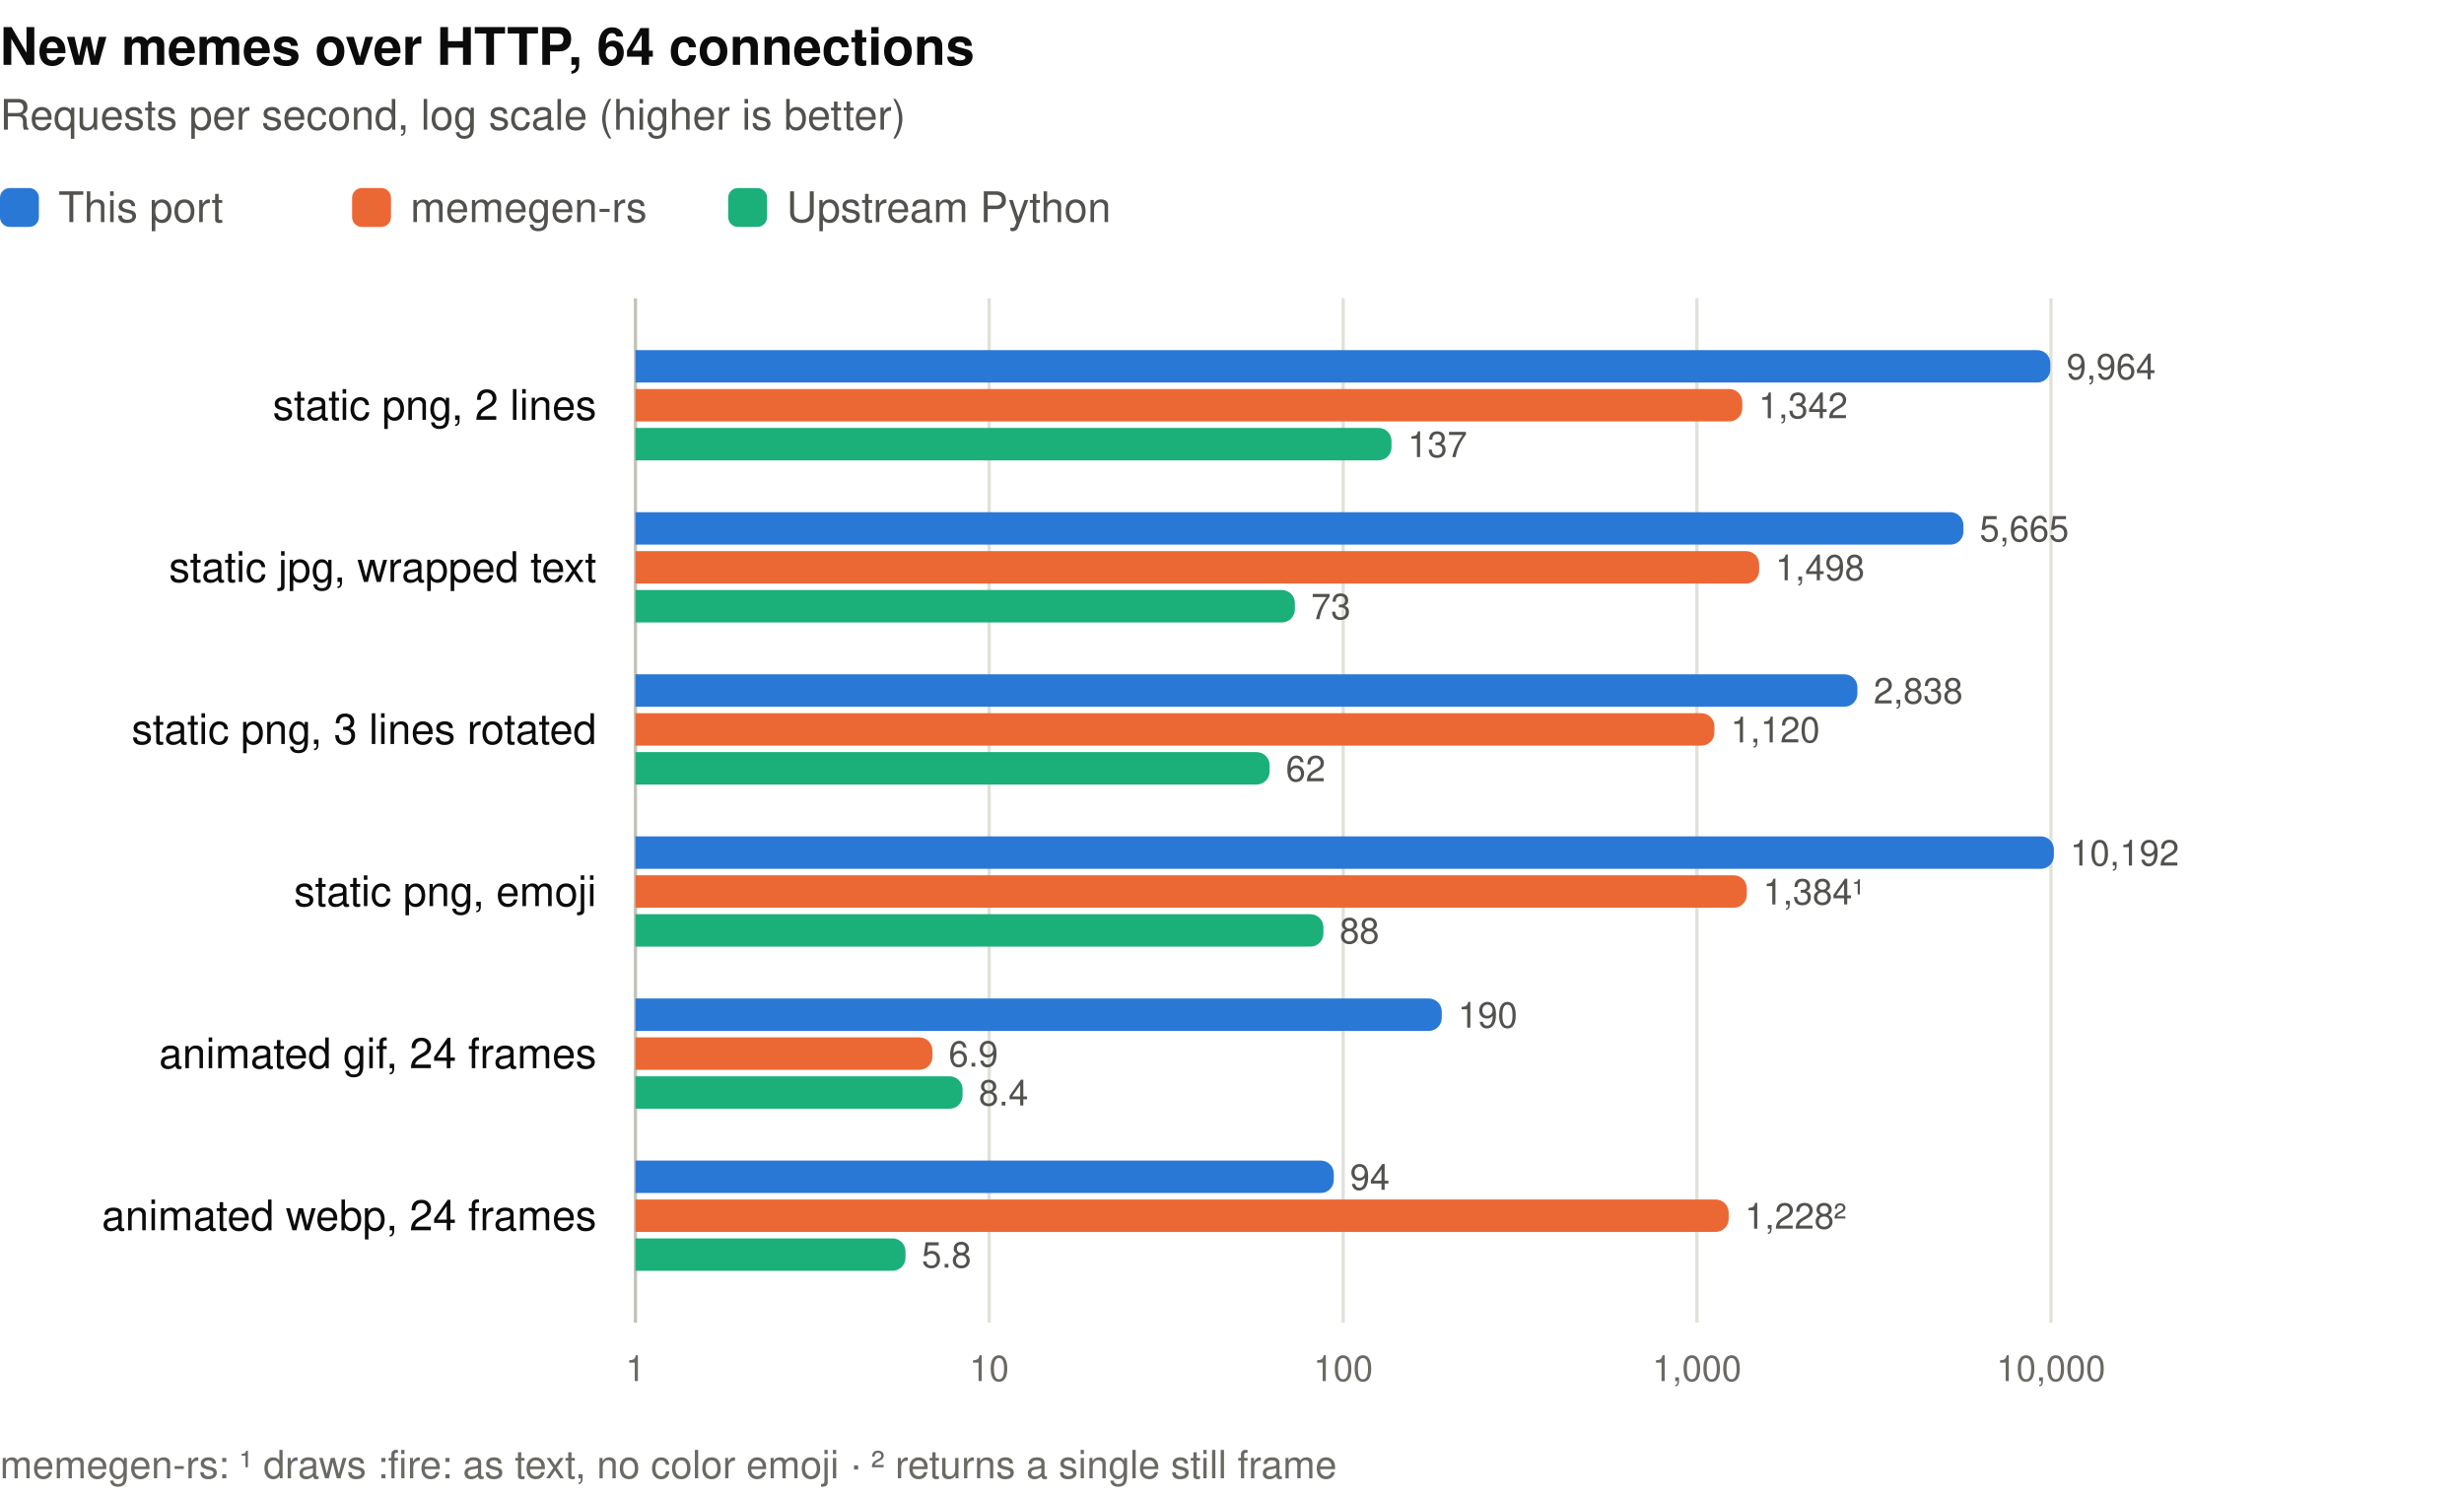
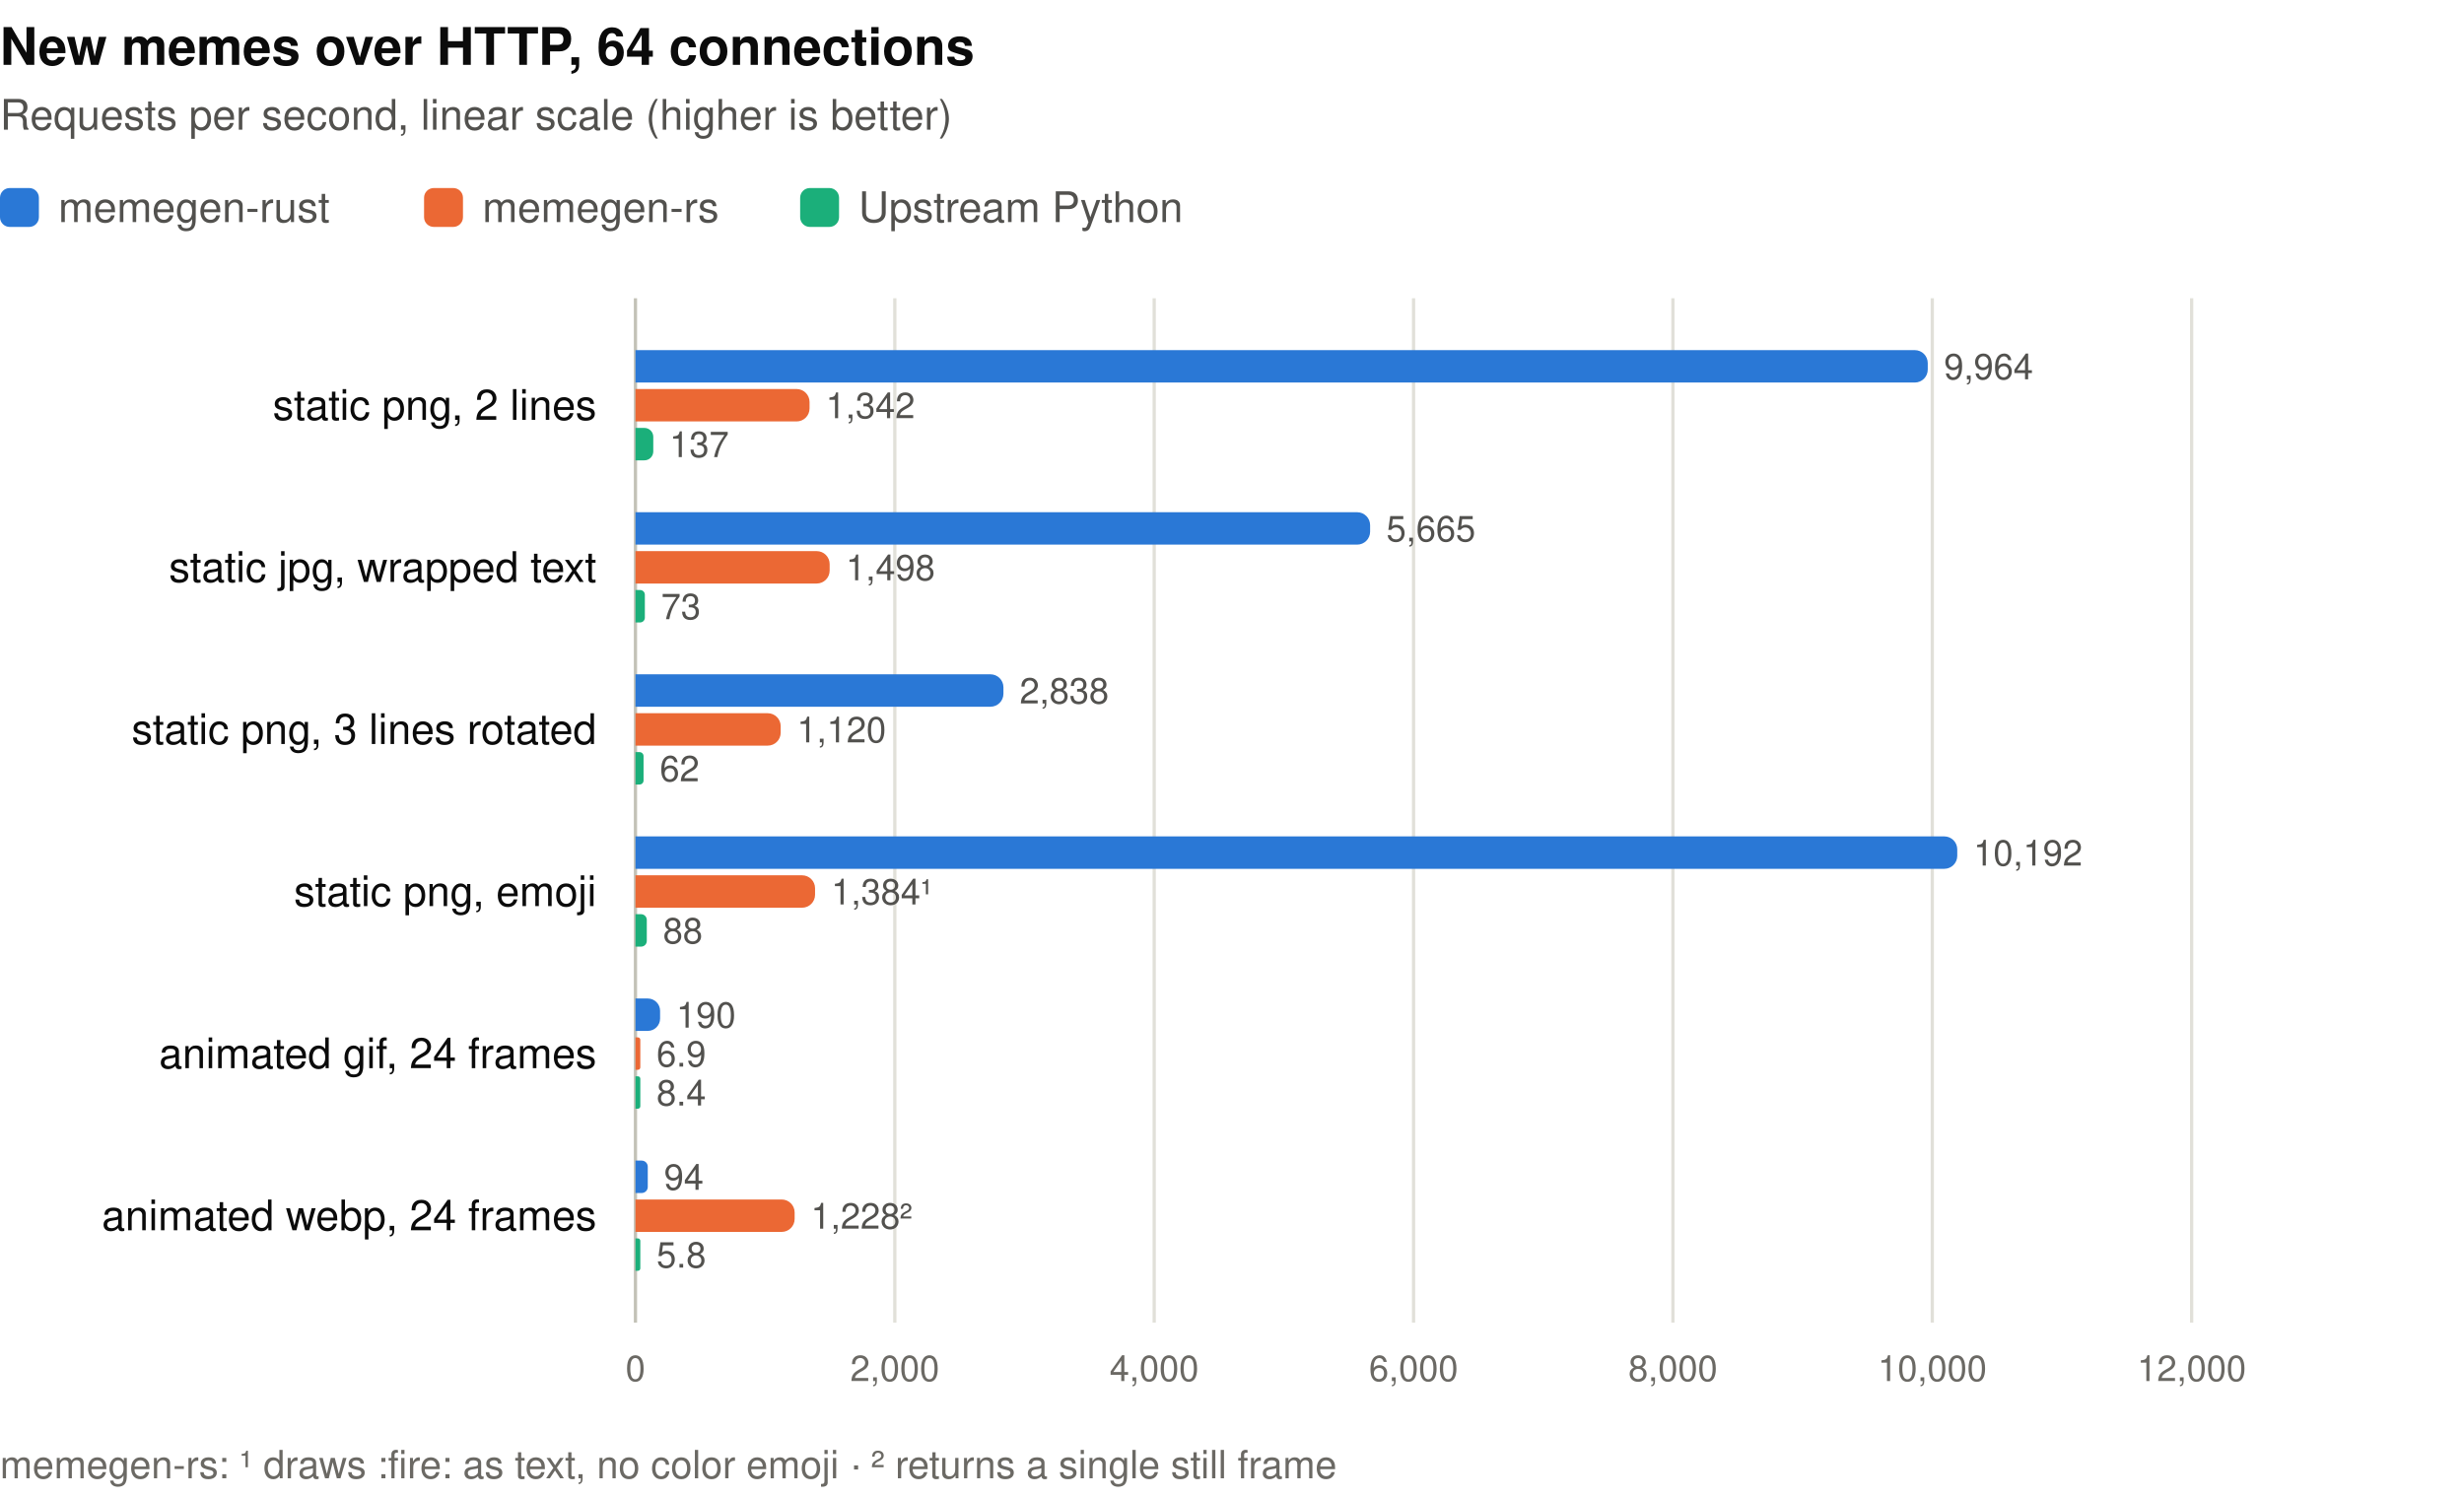
<svg xmlns="http://www.w3.org/2000/svg" width="760" height="462" viewBox="0 0 760 462" font-family="system-ui, -apple-system, &quot;Segoe UI&quot;, Helvetica, Arial, sans-serif">
  <text x="0" y="20" font-size="16" font-weight="600" fill="#0b0b0b">New memes over HTTP, 64 connections</text>
-   <text x="0" y="40" font-size="13" fill="#52514e">Requests per second, log scale (higher is better)</text>
+   <text x="0" y="40" font-size="13" fill="#52514e">Requests per second, linear scale (higher is better)</text>
  <rect x="0" y="58" width="12" height="12" rx="3" fill="#2a78d6" />
-   <text x="18" y="68.5" font-size="13" fill="#52514e">This port</text>
-   <rect x="108.6" y="58" width="12" height="12" rx="3" fill="#eb6834" />
-   <text x="126.6" y="68.5" font-size="13" fill="#52514e">memegen-rs</text>
-   <rect x="224.6" y="58" width="12" height="12" rx="3" fill="#1baf7a" />
-   <text x="242.6" y="68.5" font-size="13" fill="#52514e">Upstream Python</text>
+   <text x="18" y="68.5" font-size="13" fill="#52514e">memegen-rust</text>
+   <rect x="130.8" y="58" width="12" height="12" rx="3" fill="#eb6834" />
+   <text x="148.8" y="68.5" font-size="13" fill="#52514e">memegen-rs</text>
+   <rect x="246.8" y="58" width="12" height="12" rx="3" fill="#1baf7a" />
+   <text x="264.8" y="68.5" font-size="13" fill="#52514e">Upstream Python</text>
  <line x1="196.0" y1="92" x2="196.0" y2="408" stroke="#c3c2b7" stroke-width="1" />
-   <text x="196.0" y="426" font-size="11" text-anchor="middle" fill="#6b6964" style="font-variant-numeric: tabular-nums">1</text>
-   <line x1="305.1" y1="92" x2="305.1" y2="408" stroke="#e1e0d9" stroke-width="1" />
-   <text x="305.1" y="426" font-size="11" text-anchor="middle" fill="#6b6964" style="font-variant-numeric: tabular-nums">10</text>
-   <line x1="414.3" y1="92" x2="414.3" y2="408" stroke="#e1e0d9" stroke-width="1" />
-   <text x="414.3" y="426" font-size="11" text-anchor="middle" fill="#6b6964" style="font-variant-numeric: tabular-nums">100</text>
-   <line x1="523.4" y1="92" x2="523.4" y2="408" stroke="#e1e0d9" stroke-width="1" />
-   <text x="523.4" y="426" font-size="11" text-anchor="middle" fill="#6b6964" style="font-variant-numeric: tabular-nums">1,000</text>
-   <line x1="632.6" y1="92" x2="632.6" y2="408" stroke="#e1e0d9" stroke-width="1" />
-   <text x="632.6" y="426" font-size="11" text-anchor="middle" fill="#6b6964" style="font-variant-numeric: tabular-nums">10,000</text>
+   <text x="196.0" y="426" font-size="11" text-anchor="middle" fill="#6b6964" style="font-variant-numeric: tabular-nums">0</text>
+   <line x1="276.0" y1="92" x2="276.0" y2="408" stroke="#e1e0d9" stroke-width="1" />
+   <text x="276.0" y="426" font-size="11" text-anchor="middle" fill="#6b6964" style="font-variant-numeric: tabular-nums">2,000</text>
+   <line x1="356.0" y1="92" x2="356.0" y2="408" stroke="#e1e0d9" stroke-width="1" />
+   <text x="356.0" y="426" font-size="11" text-anchor="middle" fill="#6b6964" style="font-variant-numeric: tabular-nums">4,000</text>
+   <line x1="436.0" y1="92" x2="436.0" y2="408" stroke="#e1e0d9" stroke-width="1" />
+   <text x="436.0" y="426" font-size="11" text-anchor="middle" fill="#6b6964" style="font-variant-numeric: tabular-nums">6,000</text>
+   <line x1="516.0" y1="92" x2="516.0" y2="408" stroke="#e1e0d9" stroke-width="1" />
+   <text x="516.0" y="426" font-size="11" text-anchor="middle" fill="#6b6964" style="font-variant-numeric: tabular-nums">8,000</text>
+   <line x1="596.0" y1="92" x2="596.0" y2="408" stroke="#e1e0d9" stroke-width="1" />
+   <text x="596.0" y="426" font-size="11" text-anchor="middle" fill="#6b6964" style="font-variant-numeric: tabular-nums">10,000</text>
+   <line x1="676.0" y1="92" x2="676.0" y2="408" stroke="#e1e0d9" stroke-width="1" />
+   <text x="676.0" y="426" font-size="11" text-anchor="middle" fill="#6b6964" style="font-variant-numeric: tabular-nums">12,000</text>
  <text x="184" y="129.5" font-size="13" text-anchor="end" fill="#0b0b0b">static png, 2 lines</text>
-   <path d="M196.0,108.0H628.4A4,4 0 0 1 632.4,112.0V114.0A4,4 0 0 1 628.4,118.0H196.0Z" fill="#2a78d6" />
-   <text x="637.4" y="117" font-size="11" fill="#52514e">9,964</text>
-   <path d="M196.0,120.0H533.4A4,4 0 0 1 537.4,124.0V126.0A4,4 0 0 1 533.4,130.0H196.0Z" fill="#eb6834" />
-   <text x="542.4" y="129" font-size="11" fill="#52514e">1,342</text>
-   <path d="M196.0,132.0H425.2A4,4 0 0 1 429.2,136.0V138.0A4,4 0 0 1 425.2,142.0H196.0Z" fill="#1baf7a" />
-   <text x="434.2" y="141" font-size="11" fill="#52514e">137</text>
+   <path d="M196.0,108.0H590.6A4,4 0 0 1 594.6,112.0V114.0A4,4 0 0 1 590.6,118.0H196.0Z" fill="#2a78d6" />
+   <text x="599.6" y="117" font-size="11" fill="#52514e">9,964</text>
+   <path d="M196.0,120.0H245.7A4,4 0 0 1 249.7,124.0V126.0A4,4 0 0 1 245.7,130.0H196.0Z" fill="#eb6834" />
+   <text x="254.7" y="129" font-size="11" fill="#52514e">1,342</text>
+   <path d="M196.0,132.0H198.7A2.74,2.74 0 0 1 201.5,134.7V139.3A2.74,2.74 0 0 1 198.7,142.0H196.0Z" fill="#1baf7a" />
+   <text x="206.5" y="141" font-size="11" fill="#52514e">137</text>
  <text x="184" y="179.5" font-size="13" text-anchor="end" fill="#0b0b0b">static jpg, wrapped text</text>
-   <path d="M196.0,158.0H601.6A4,4 0 0 1 605.6,162.0V164.0A4,4 0 0 1 601.6,168.0H196.0Z" fill="#2a78d6" />
-   <text x="610.6" y="167" font-size="11" fill="#52514e">5,665</text>
-   <path d="M196.0,170.0H538.6A4,4 0 0 1 542.6,174.0V176.0A4,4 0 0 1 538.6,180.0H196.0Z" fill="#eb6834" />
-   <text x="547.6" y="179" font-size="11" fill="#52514e">1,498</text>
-   <path d="M196.0,182.0H395.4A4,4 0 0 1 399.4,186.0V188.0A4,4 0 0 1 395.4,192.0H196.0Z" fill="#1baf7a" />
-   <text x="404.4" y="191" font-size="11" fill="#52514e">73</text>
+   <path d="M196.0,158.0H418.6A4,4 0 0 1 422.6,162.0V164.0A4,4 0 0 1 418.6,168.0H196.0Z" fill="#2a78d6" />
+   <text x="427.6" y="167" font-size="11" fill="#52514e">5,665</text>
+   <path d="M196.0,170.0H251.9A4,4 0 0 1 255.9,174.0V176.0A4,4 0 0 1 251.9,180.0H196.0Z" fill="#eb6834" />
+   <text x="260.9" y="179" font-size="11" fill="#52514e">1,498</text>
+   <path d="M196.0,182.0H197.5A1.46,1.46 0 0 1 198.9,183.5V190.5A1.46,1.46 0 0 1 197.5,192.0H196.0Z" fill="#1baf7a" />
+   <text x="203.9" y="191" font-size="11" fill="#52514e">73</text>
  <text x="184" y="229.5" font-size="13" text-anchor="end" fill="#0b0b0b">static png, 3 lines rotated</text>
-   <path d="M196.0,208.0H568.9A4,4 0 0 1 572.9,212.0V214.0A4,4 0 0 1 568.9,218.0H196.0Z" fill="#2a78d6" />
-   <text x="577.9" y="217" font-size="11" fill="#52514e">2,838</text>
-   <path d="M196.0,220.0H524.8A4,4 0 0 1 528.8,224.0V226.0A4,4 0 0 1 524.8,230.0H196.0Z" fill="#eb6834" />
-   <text x="533.8" y="229" font-size="11" fill="#52514e">1,120</text>
-   <path d="M196.0,232.0H387.6A4,4 0 0 1 391.6,236.0V238.0A4,4 0 0 1 387.6,242.0H196.0Z" fill="#1baf7a" />
-   <text x="396.6" y="241" font-size="11" fill="#52514e">62</text>
+   <path d="M196.0,208.0H305.5A4,4 0 0 1 309.5,212.0V214.0A4,4 0 0 1 305.5,218.0H196.0Z" fill="#2a78d6" />
+   <text x="314.5" y="217" font-size="11" fill="#52514e">2,838</text>
+   <path d="M196.0,220.0H236.8A4,4 0 0 1 240.8,224.0V226.0A4,4 0 0 1 236.8,230.0H196.0Z" fill="#eb6834" />
+   <text x="245.8" y="229" font-size="11" fill="#52514e">1,120</text>
+   <path d="M196.0,232.0H197.2A1.24,1.24 0 0 1 198.5,233.2V240.8A1.24,1.24 0 0 1 197.2,242.0H196.0Z" fill="#1baf7a" />
+   <text x="203.5" y="241" font-size="11" fill="#52514e">62</text>
  <text x="184" y="279.5" font-size="13" text-anchor="end" fill="#0b0b0b">static png, emoji</text>
-   <path d="M196.0,258.0H629.5A4,4 0 0 1 633.5,262.0V264.0A4,4 0 0 1 629.5,268.0H196.0Z" fill="#2a78d6" />
-   <text x="638.5" y="267" font-size="11" fill="#52514e">10,192</text>
-   <path d="M196.0,270.0H534.8A4,4 0 0 1 538.8,274.0V276.0A4,4 0 0 1 534.8,280.0H196.0Z" fill="#eb6834" />
-   <text x="543.8" y="279" font-size="11" fill="#52514e">1,384¹</text>
-   <path d="M196.0,282.0H404.2A4,4 0 0 1 408.2,286.0V288.0A4,4 0 0 1 404.2,292.0H196.0Z" fill="#1baf7a" />
-   <text x="413.2" y="291" font-size="11" fill="#52514e">88</text>
+   <path d="M196.0,258.0H599.7A4,4 0 0 1 603.7,262.0V264.0A4,4 0 0 1 599.7,268.0H196.0Z" fill="#2a78d6" />
+   <text x="608.7" y="267" font-size="11" fill="#52514e">10,192</text>
+   <path d="M196.0,270.0H247.4A4,4 0 0 1 251.4,274.0V276.0A4,4 0 0 1 247.4,280.0H196.0Z" fill="#eb6834" />
+   <text x="256.4" y="279" font-size="11" fill="#52514e">1,384¹</text>
+   <path d="M196.0,282.0H197.8A1.76,1.76 0 0 1 199.5,283.8V290.2A1.76,1.76 0 0 1 197.8,292.0H196.0Z" fill="#1baf7a" />
+   <text x="204.5" y="291" font-size="11" fill="#52514e">88</text>
  <text x="184" y="329.5" font-size="13" text-anchor="end" fill="#0b0b0b">animated gif, 24 frames</text>
-   <path d="M196.0,308.0H440.7A4,4 0 0 1 444.7,312.0V314.0A4,4 0 0 1 440.7,318.0H196.0Z" fill="#2a78d6" />
-   <text x="449.7" y="317" font-size="11" fill="#52514e">190</text>
-   <path d="M196.0,320.0H283.6A4,4 0 0 1 287.6,324.0V326.0A4,4 0 0 1 283.6,330.0H196.0Z" fill="#eb6834" />
-   <text x="292.6" y="329" font-size="11" fill="#52514e">6.9</text>
-   <path d="M196.0,332.0H292.9A4,4 0 0 1 296.9,336.0V338.0A4,4 0 0 1 292.9,342.0H196.0Z" fill="#1baf7a" />
-   <text x="301.9" y="341" font-size="11" fill="#52514e">8.4</text>
+   <path d="M196.0,308.0H199.8A3.8,3.8 0 0 1 203.6,311.8V314.2A3.8,3.8 0 0 1 199.8,318.0H196.0Z" fill="#2a78d6" />
+   <text x="208.6" y="317" font-size="11" fill="#52514e">190</text>
+   <path d="M196.0,320.0H196.8A0.75,0.75 0 0 1 197.5,320.8V329.2A0.75,0.75 0 0 1 196.8,330.0H196.0Z" fill="#eb6834" />
+   <text x="202.5" y="329" font-size="11" fill="#52514e">6.9</text>
+   <path d="M196.0,332.0H196.8A0.75,0.75 0 0 1 197.5,332.8V341.2A0.75,0.75 0 0 1 196.8,342.0H196.0Z" fill="#1baf7a" />
+   <text x="202.5" y="341" font-size="11" fill="#52514e">8.4</text>
  <text x="184" y="379.5" font-size="13" text-anchor="end" fill="#0b0b0b">animated webp, 24 frames</text>
-   <path d="M196.0,358.0H407.4A4,4 0 0 1 411.4,362.0V364.0A4,4 0 0 1 407.4,368.0H196.0Z" fill="#2a78d6" />
-   <text x="416.4" y="367" font-size="11" fill="#52514e">94</text>
-   <path d="M196.0,370.0H529.2A4,4 0 0 1 533.2,374.0V376.0A4,4 0 0 1 529.2,380.0H196.0Z" fill="#eb6834" />
-   <text x="538.2" y="379" font-size="11" fill="#52514e">1,228²</text>
-   <path d="M196.0,382.0H275.3A4,4 0 0 1 279.3,386.0V388.0A4,4 0 0 1 275.3,392.0H196.0Z" fill="#1baf7a" />
-   <text x="284.3" y="391" font-size="11" fill="#52514e">5.8</text>
+   <path d="M196.0,358.0H197.9A1.88,1.88 0 0 1 199.8,359.9V366.1A1.88,1.88 0 0 1 197.9,368.0H196.0Z" fill="#2a78d6" />
+   <text x="204.8" y="367" font-size="11" fill="#52514e">94</text>
+   <path d="M196.0,370.0H241.1A4,4 0 0 1 245.1,374.0V376.0A4,4 0 0 1 241.1,380.0H196.0Z" fill="#eb6834" />
+   <text x="250.1" y="379" font-size="11" fill="#52514e">1,228²</text>
+   <path d="M196.0,382.0H196.8A0.75,0.75 0 0 1 197.5,382.8V391.2A0.75,0.75 0 0 1 196.8,392.0H196.0Z" fill="#1baf7a" />
+   <text x="202.5" y="391" font-size="11" fill="#52514e">5.8</text>
  <text x="0" y="456" font-size="12" fill="#6b6964">memegen-rs: ¹ draws :fire: as text, no color emoji · ² returns a single still frame</text>
</svg>
